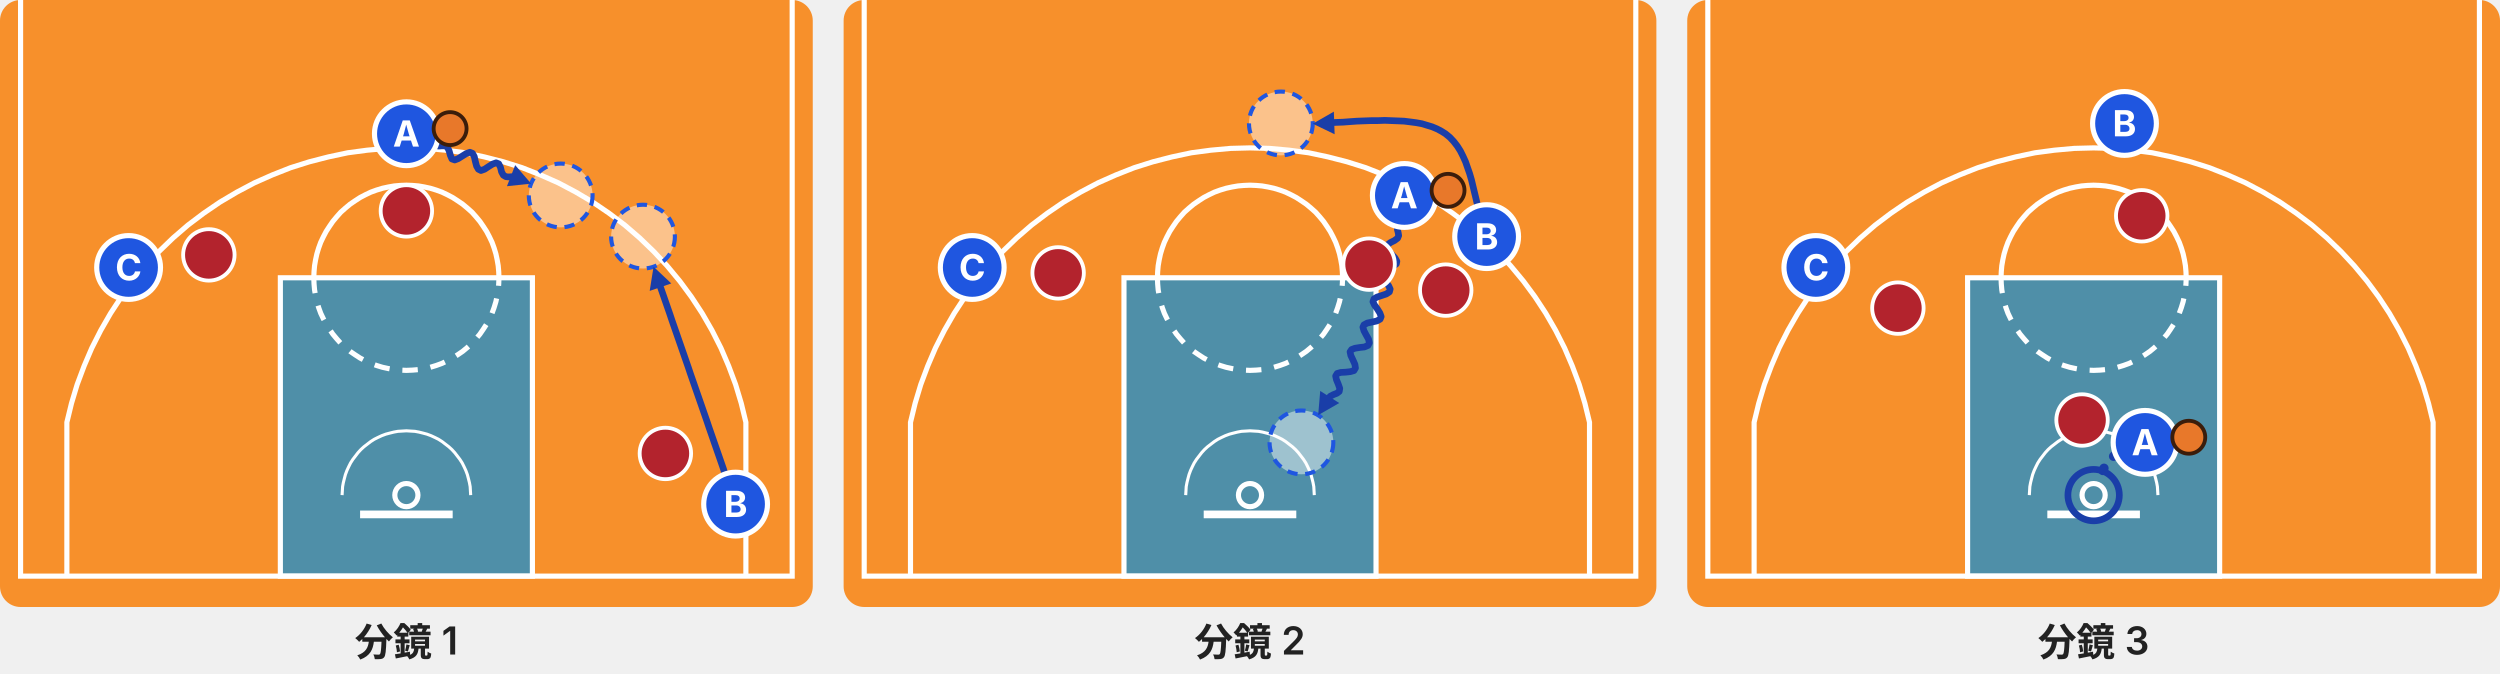
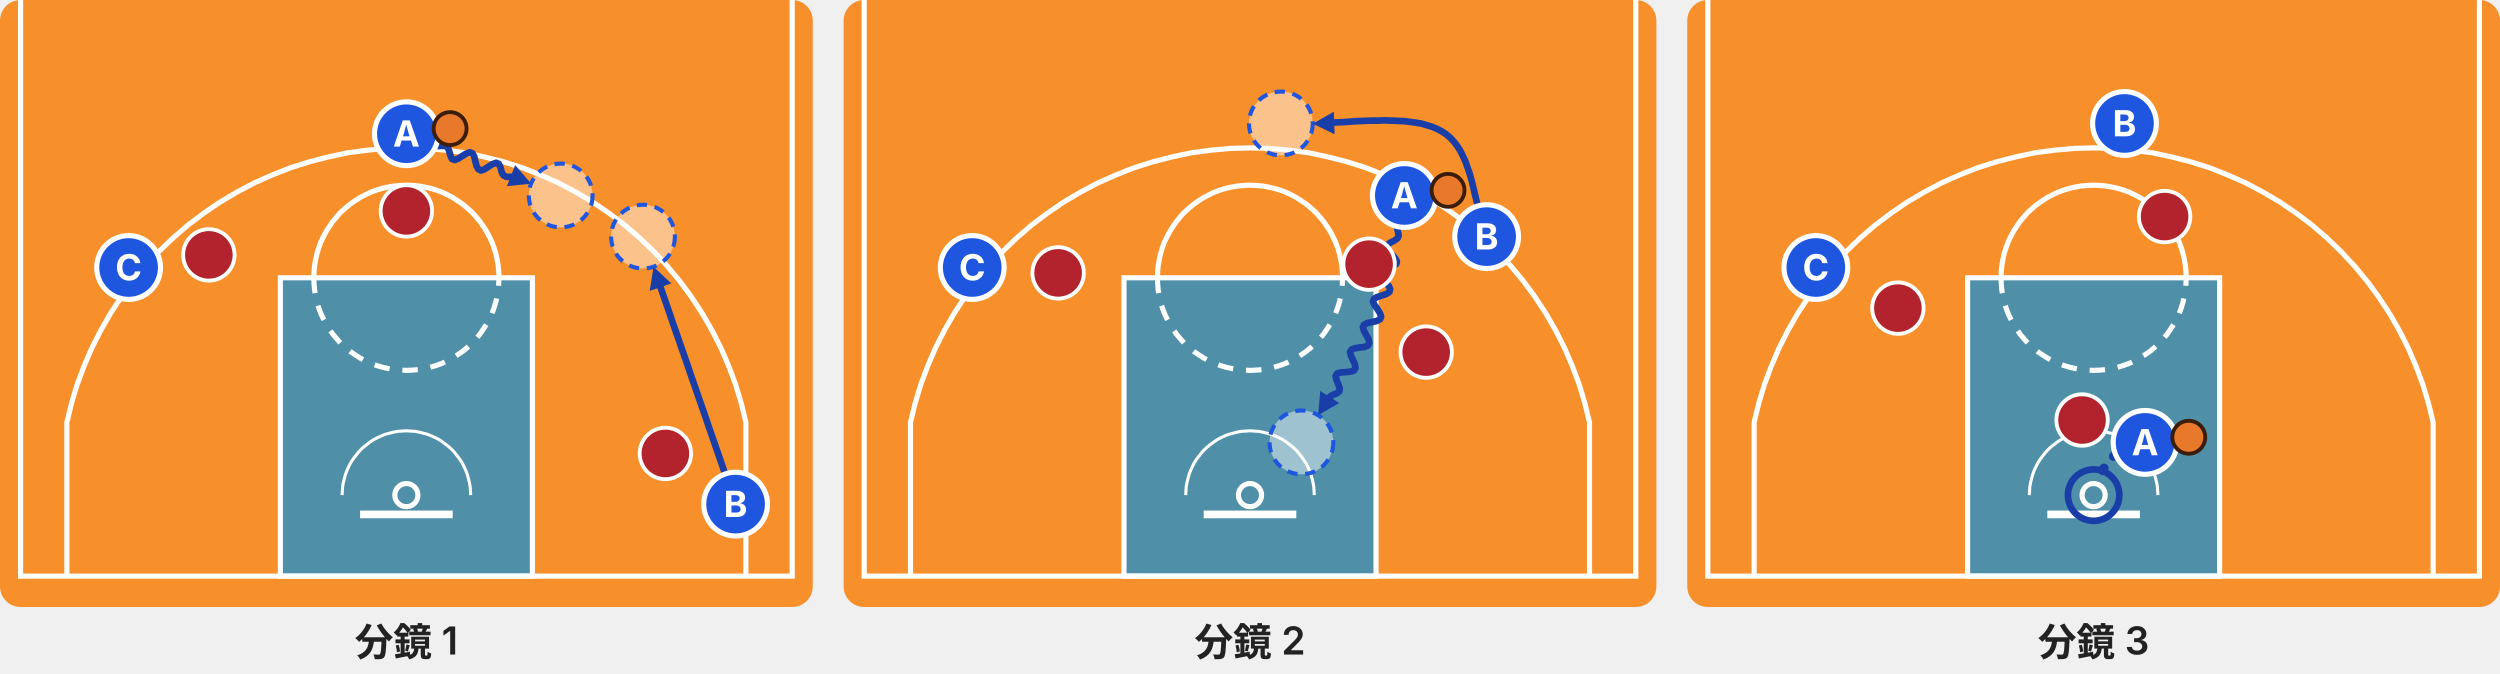
<svg xmlns="http://www.w3.org/2000/svg" viewBox="0 0 972.0 262.0" width="972.0" height="262.0" font-family="-apple-system, 'PingFang TC', 'Noto Sans TC', sans-serif">
  <g transform="translate(0,0)">
    <rect width="316.0" height="236.0" rx="8" fill="#f7902b" />
    <rect x="109.0" y="108.0" width="98.0" height="116.0" fill="#4f8fa8" stroke="#ffffff" stroke-width="2" />
    <polyline points="8.0,0.0 8.0,224.0 308.0,224.0 308.0,0.0" fill="none" stroke="#ffffff" stroke-width="2" />
    <polyline points="194.0,108.0 193.9,105.6 193.7,103.3 193.3,101.0 192.8,98.7 192.1,96.4 191.3,94.2 190.3,92.1 189.2,90.0 187.9,88.0 186.6,86.1 185.1,84.3 183.5,82.5 181.7,80.9 179.9,79.4 178.0,78.1 176.0,76.8 173.9,75.7 171.8,74.7 169.6,73.9 167.3,73.2 165.0,72.7 162.7,72.3 160.4,72.1 158.0,72.0 155.6,72.1 153.3,72.3 151.0,72.7 148.7,73.2 146.4,73.9 144.2,74.7 142.1,75.7 140.0,76.8 138.0,78.1 136.1,79.4 134.3,80.9 132.5,82.5 130.9,84.3 129.4,86.1 128.1,88.0 126.8,90.0 125.7,92.1 124.7,94.2 123.9,96.4 123.2,98.7 122.7,101.0 122.3,103.3 122.1,105.6 122.0,108.0" fill="none" stroke="#ffffff" stroke-width="2" />
    <polyline points="122.0,108.0 122.1,110.4 122.3,112.7 122.7,115.0 123.2,117.3 123.9,119.6 124.7,121.8 125.7,123.9 126.8,126.0 128.1,128.0 129.4,129.9 130.9,131.7 132.5,133.5 134.3,135.1 136.1,136.6 138.0,137.9 140.0,139.2 142.1,140.3 144.2,141.3 146.4,142.1 148.7,142.8 151.0,143.3 153.3,143.7 155.6,143.9 158.0,144.0 160.4,143.9 162.7,143.7 165.0,143.3 167.3,142.8 169.6,142.1 171.8,141.3 173.9,140.3 176.0,139.2 178.0,137.9 179.9,136.6 181.7,135.1 183.5,133.5 185.1,131.7 186.6,129.9 187.9,128.0 189.2,126.0 190.3,123.9 191.3,121.8 192.1,119.6 192.8,117.3 193.3,115.0 193.7,112.7 193.9,110.4 194.0,108.0" fill="none" stroke="#ffffff" stroke-width="2" stroke-dasharray="6 5" />
    <polyline points="290.0,224.0 290.0,164.2 288.2,156.8 286.0,149.5 283.3,142.3 280.3,135.3 276.8,128.4 273.0,121.8 268.8,115.4 264.3,109.3 259.4,103.4 254.2,97.8 248.7,92.5 242.9,87.5 236.8,82.9 230.5,78.6 223.9,74.7 217.1,71.1 210.1,68.0 203.0,65.2 195.7,62.9 188.3,61.0 180.8,59.4 173.3,58.4 165.6,57.7 158.0,57.5 150.4,57.7 142.7,58.4 135.2,59.4 127.7,61.0 120.3,62.9 113.0,65.2 105.9,68.0 98.9,71.1 92.1,74.7 85.5,78.6 79.2,82.9 73.1,87.5 67.3,92.5 61.8,97.8 56.6,103.4 51.7,109.3 47.2,115.4 43.0,121.8 39.2,128.4 35.7,135.3 32.7,142.3 30.0,149.5 27.8,156.8 26.0,164.2 26.0,224.0" fill="none" stroke="#ffffff" stroke-width="2" />
    <polyline points="183.0,192.5 182.9,190.9 182.8,189.2 182.5,187.6 182.1,186.0 181.7,184.5 181.1,182.9 180.4,181.4 179.7,180.0 178.8,178.6 177.8,177.3 176.8,176.0 175.7,174.8 174.5,173.7 173.2,172.7 171.9,171.7 170.5,170.8 169.1,170.1 167.6,169.4 166.0,168.8 164.5,168.4 162.9,168.0 161.3,167.7 159.6,167.6 158.0,167.5 156.4,167.6 154.7,167.7 153.1,168.0 151.5,168.4 150.0,168.8 148.4,169.4 146.9,170.1 145.5,170.8 144.1,171.7 142.8,172.7 141.5,173.7 140.3,174.8 139.2,176.0 138.2,177.3 137.2,178.6 136.3,180.0 135.6,181.4 134.9,182.9 134.3,184.5 133.9,186.0 133.5,187.6 133.2,189.2 133.1,190.9 133.0,192.5" fill="none" stroke="#ffffff" stroke-width="1.2" />
    <line x1="140.0" y1="200.0" x2="176.0" y2="200.0" stroke="#ffffff" stroke-width="3" />
    <circle cx="158.0" cy="192.5" r="4.5" fill="none" stroke="#ffffff" stroke-width="2" />
    <circle cx="218.0" cy="76.0" r="12.4" fill="#ffffff" fill-opacity="0.45" stroke="#1f56e0" stroke-width="1.6" stroke-dasharray="4 3" />
    <circle cx="250.0" cy="92.0" r="12.4" fill="#ffffff" fill-opacity="0.45" stroke="#1f56e0" stroke-width="1.6" stroke-dasharray="4 3" />
    <polyline points="169.5,56.6 170.6,56.8 171.8,56.7 173.0,56.7 174.0,57.3 174.6,58.6 175.1,60.4 175.7,61.8 176.8,62.2 178.1,61.7 179.7,60.7 181.3,59.7 182.7,59.2 183.7,59.6 184.4,60.9 184.8,62.7 185.3,64.6 186.0,65.8 187.0,66.3 188.4,65.8 189.9,64.8 191.5,63.8 192.9,63.3 193.9,63.7 194.6,65.1 195.0,66.8 195.7,68.1 196.7,68.7 197.8,68.8 199.0,68.7 200.2,68.9 200.2,68.9" fill="none" stroke="#1a3ea8" stroke-width="2.6" stroke-linecap="round" stroke-linejoin="round" />
    <polygon points="206.5,71.4 200.3,64.2 197.1,72.4" fill="#1a3ea8" />
    <polyline points="281.9,184.3 281.2,182.1 280.4,179.8 279.6,177.5 278.8,175.2 278.0,172.9 277.2,170.6 276.4,168.3 275.6,166.0 274.8,163.6 274.0,161.3 273.2,159.0 272.4,156.7 271.6,154.4 270.8,152.1 270.0,149.8 269.2,147.5 268.4,145.2 267.6,142.8 266.8,140.5 266.0,138.2 265.2,135.9 264.4,133.6 263.6,131.3 262.8,129.0 262.0,126.7 261.2,124.4 260.4,122.0 259.6,119.7 258.8,117.4 258.0,115.1 257.2,112.8 256.4,110.5 256.3,110.1" fill="none" stroke="#1a3ea8" stroke-width="2.6" stroke-linecap="round" stroke-linejoin="round" />
    <polygon points="254.1,103.7 252.6,113.1 261.0,110.2" fill="#1a3ea8" />
    <circle cx="158.0" cy="82.0" r="10.0" fill="#b3232d" stroke="#fff" stroke-width="1.5" />
    <circle cx="258.7" cy="176.3" r="10.0" fill="#b3232d" stroke="#fff" stroke-width="1.5" />
    <circle cx="81.2" cy="99.1" r="10.0" fill="#b3232d" stroke="#fff" stroke-width="1.5" />
    <circle cx="158.0" cy="52.0" r="12.4" fill="#1f56e0" stroke="#fff" stroke-width="2" />
    <text x="158.0" y="57.0" font-size="14" font-weight="700" fill="#fff" text-anchor="middle">A</text>
    <circle cx="286.0" cy="196.0" r="12.4" fill="#1f56e0" stroke="#fff" stroke-width="2" />
    <text x="286.0" y="201.0" font-size="14" font-weight="700" fill="#fff" text-anchor="middle">B</text>
    <circle cx="50.0" cy="104.0" r="12.4" fill="#1f56e0" stroke="#fff" stroke-width="2" />
    <text x="50.0" y="109.0" font-size="14" font-weight="700" fill="#fff" text-anchor="middle">C</text>
    <circle cx="175.0" cy="50.0" r="6.4" fill="#e8782a" stroke="#3b1d0b" stroke-width="1.5" />
    <text x="158.0" y="255.0" font-size="15" font-weight="600" fill="#222" text-anchor="middle">分鏡 1</text>
  </g>
  <g transform="translate(328,0)">
    <rect width="316.0" height="236.0" rx="8" fill="#f7902b" />
    <rect x="109.0" y="108.0" width="98.0" height="116.0" fill="#4f8fa8" stroke="#ffffff" stroke-width="2" />
    <polyline points="8.0,0.0 8.0,224.0 308.0,224.0 308.0,0.0" fill="none" stroke="#ffffff" stroke-width="2" />
    <polyline points="194.0,108.0 193.9,105.6 193.7,103.3 193.3,101.0 192.8,98.7 192.1,96.4 191.3,94.2 190.3,92.1 189.2,90.0 187.9,88.0 186.6,86.1 185.1,84.3 183.5,82.5 181.7,80.9 179.9,79.4 178.0,78.1 176.0,76.8 173.9,75.7 171.8,74.7 169.6,73.9 167.3,73.2 165.0,72.7 162.7,72.3 160.4,72.1 158.0,72.0 155.6,72.1 153.3,72.3 151.0,72.7 148.7,73.2 146.4,73.9 144.2,74.7 142.1,75.7 140.0,76.8 138.0,78.1 136.1,79.4 134.3,80.9 132.5,82.5 130.9,84.3 129.4,86.1 128.1,88.0 126.8,90.0 125.7,92.1 124.7,94.2 123.9,96.4 123.2,98.7 122.7,101.0 122.3,103.3 122.1,105.6 122.0,108.0" fill="none" stroke="#ffffff" stroke-width="2" />
    <polyline points="122.0,108.0 122.1,110.4 122.3,112.7 122.7,115.0 123.2,117.3 123.9,119.6 124.7,121.8 125.7,123.9 126.8,126.0 128.1,128.0 129.4,129.9 130.9,131.7 132.5,133.5 134.3,135.1 136.1,136.6 138.0,137.9 140.0,139.2 142.1,140.3 144.2,141.3 146.4,142.1 148.7,142.8 151.0,143.3 153.3,143.7 155.6,143.9 158.0,144.0 160.4,143.9 162.7,143.7 165.0,143.3 167.3,142.8 169.6,142.1 171.8,141.3 173.9,140.3 176.0,139.2 178.0,137.9 179.9,136.6 181.7,135.1 183.5,133.5 185.1,131.7 186.6,129.9 187.9,128.0 189.2,126.0 190.3,123.9 191.3,121.8 192.1,119.6 192.8,117.3 193.3,115.0 193.7,112.7 193.9,110.4 194.0,108.0" fill="none" stroke="#ffffff" stroke-width="2" stroke-dasharray="6 5" />
    <polyline points="290.0,224.0 290.0,164.2 288.2,156.8 286.0,149.5 283.3,142.3 280.3,135.3 276.8,128.4 273.0,121.8 268.8,115.4 264.3,109.3 259.4,103.4 254.2,97.8 248.7,92.5 242.9,87.5 236.8,82.9 230.5,78.6 223.9,74.7 217.1,71.1 210.1,68.0 203.0,65.2 195.7,62.9 188.3,61.0 180.8,59.4 173.3,58.4 165.6,57.7 158.0,57.5 150.4,57.7 142.7,58.4 135.2,59.4 127.7,61.0 120.3,62.9 113.0,65.2 105.9,68.0 98.9,71.1 92.1,74.7 85.5,78.6 79.2,82.9 73.1,87.5 67.3,92.5 61.8,97.8 56.6,103.4 51.7,109.3 47.2,115.4 43.0,121.8 39.2,128.4 35.7,135.3 32.7,142.3 30.0,149.5 27.8,156.8 26.0,164.2 26.0,224.0" fill="none" stroke="#ffffff" stroke-width="2" />
    <polyline points="183.0,192.5 182.9,190.9 182.8,189.2 182.5,187.6 182.1,186.0 181.7,184.5 181.1,182.9 180.4,181.4 179.7,180.0 178.8,178.6 177.8,177.3 176.8,176.0 175.7,174.8 174.5,173.7 173.2,172.7 171.9,171.7 170.5,170.8 169.1,170.1 167.6,169.4 166.0,168.8 164.5,168.4 162.9,168.0 161.3,167.7 159.6,167.6 158.0,167.5 156.4,167.6 154.7,167.7 153.1,168.0 151.5,168.4 150.0,168.8 148.4,169.4 146.9,170.1 145.5,170.8 144.1,171.7 142.8,172.7 141.5,173.7 140.3,174.8 139.2,176.0 138.2,177.3 137.2,178.6 136.3,180.0 135.6,181.4 134.9,182.9 134.3,184.5 133.9,186.0 133.5,187.6 133.2,189.2 133.1,190.9 133.0,192.5" fill="none" stroke="#ffffff" stroke-width="1.2" />
    <line x1="140.0" y1="200.0" x2="176.0" y2="200.0" stroke="#ffffff" stroke-width="3" />
    <circle cx="158.0" cy="192.5" r="4.5" fill="none" stroke="#ffffff" stroke-width="2" />
    <circle cx="178.0" cy="172.0" r="12.4" fill="#ffffff" fill-opacity="0.45" stroke="#1f56e0" stroke-width="1.6" stroke-dasharray="4 3" />
    <circle cx="170.0" cy="48.0" r="12.4" fill="#ffffff" fill-opacity="0.45" stroke="#1f56e0" stroke-width="1.6" stroke-dasharray="4 3" />
    <polyline points="215.3,88.1 215.3,89.2 215.6,90.4 215.8,91.6 215.4,92.6 214.2,93.5 212.6,94.3 211.4,95.2 211.2,96.2 211.9,97.5 213.1,98.9 214.4,100.3 215.1,101.6 214.9,102.6 213.7,103.5 212.0,104.3 210.2,105.0 209.1,105.8 208.8,106.9 209.5,108.2 210.7,109.6 211.9,111.1 212.5,112.4 212.2,113.5 211.0,114.3 209.2,114.9 207.4,115.5 206.2,116.2 205.8,117.3 206.4,118.6 207.5,120.1 208.5,121.7 209.0,123.1 208.6,124.1 207.3,124.8 205.5,125.2 203.6,125.6 202.3,126.3 201.9,127.2 202.3,128.6 203.2,130.3 204.1,131.9 204.4,133.3 203.9,134.3 202.5,134.9 200.7,135.1 198.8,135.4 197.5,135.9 196.9,136.8 197.2,138.2 198.0,139.9 198.8,141.7 199.0,143.1 198.4,144.1 197.0,144.5 195.2,144.7 193.3,144.8 191.9,145.2 191.3,146.2 191.6,147.6 192.3,149.3 192.9,151.0 192.7,152.2 191.8,152.9 190.5,153.4 189.3,154.0 188.5,154.8 188.2,155.7" fill="none" stroke="#1a3ea8" stroke-width="2.6" stroke-linecap="round" stroke-linejoin="round" />
    <polygon points="184.5,161.4 192.7,156.7 185.3,152.0" fill="#1a3ea8" />
    <polyline points="246.5,80.1 246.5,80.0 245.9,77.4 245.3,74.9 244.7,72.4 244.1,69.9 243.4,67.5 242.6,65.2 241.8,62.9 240.8,60.7 239.8,58.7 238.6,56.8 237.2,55.0 235.7,53.4 234.0,52.0 232.4,51.0 230.7,50.1 228.8,49.3 226.8,48.7 224.8,48.1 222.6,47.7 220.3,47.4 217.9,47.1 215.5,47.0 212.9,46.9 210.4,46.8 207.7,46.9 205.1,46.9 202.3,47.0 199.6,47.1 196.8,47.3 194.1,47.5 191.3,47.6 189.2,47.7" fill="none" stroke="#1a3ea8" stroke-width="2.6" stroke-linecap="round" stroke-linejoin="round" />
    <polygon points="182.4,48.1 190.9,52.2 190.6,43.4" fill="#1a3ea8" />
    <circle cx="204.3" cy="102.7" r="10.0" fill="#b3232d" stroke="#fff" stroke-width="1.5" />
-     <circle cx="234.1" cy="112.8" r="10.0" fill="#b3232d" stroke="#fff" stroke-width="1.5" />
+     <circle cx="226.5" cy="136.9" r="10.0" fill="#b3232d" stroke="#fff" stroke-width="1.5" />
    <circle cx="83.4" cy="106.1" r="10.0" fill="#b3232d" stroke="#fff" stroke-width="1.5" />
    <circle cx="218.0" cy="76.0" r="12.4" fill="#1f56e0" stroke="#fff" stroke-width="2" />
    <text x="218.0" y="81.0" font-size="14" font-weight="700" fill="#fff" text-anchor="middle">A</text>
    <circle cx="250.0" cy="92.0" r="12.4" fill="#1f56e0" stroke="#fff" stroke-width="2" />
    <text x="250.0" y="97.0" font-size="14" font-weight="700" fill="#fff" text-anchor="middle">B</text>
    <circle cx="50.0" cy="104.0" r="12.4" fill="#1f56e0" stroke="#fff" stroke-width="2" />
    <text x="50.0" y="109.0" font-size="14" font-weight="700" fill="#fff" text-anchor="middle">C</text>
    <circle cx="235.0" cy="74.0" r="6.4" fill="#e8782a" stroke="#3b1d0b" stroke-width="1.5" />
    <text x="158.0" y="255.0" font-size="15" font-weight="600" fill="#222" text-anchor="middle">分鏡 2</text>
  </g>
  <g transform="translate(656,0)">
    <rect width="316.0" height="236.0" rx="8" fill="#f7902b" />
    <rect x="109.0" y="108.0" width="98.0" height="116.0" fill="#4f8fa8" stroke="#ffffff" stroke-width="2" />
    <polyline points="8.0,0.0 8.0,224.0 308.0,224.0 308.0,0.0" fill="none" stroke="#ffffff" stroke-width="2" />
    <polyline points="194.0,108.0 193.9,105.6 193.7,103.3 193.3,101.0 192.8,98.7 192.1,96.4 191.3,94.2 190.3,92.1 189.2,90.0 187.9,88.0 186.6,86.1 185.1,84.3 183.5,82.5 181.7,80.9 179.9,79.4 178.0,78.1 176.0,76.8 173.9,75.7 171.8,74.7 169.6,73.9 167.3,73.2 165.0,72.7 162.7,72.3 160.4,72.1 158.0,72.0 155.6,72.1 153.3,72.3 151.0,72.7 148.7,73.2 146.4,73.9 144.2,74.7 142.1,75.7 140.0,76.8 138.0,78.1 136.1,79.4 134.3,80.9 132.5,82.5 130.9,84.3 129.4,86.1 128.1,88.0 126.8,90.0 125.7,92.1 124.7,94.2 123.9,96.4 123.2,98.7 122.7,101.0 122.3,103.3 122.1,105.6 122.0,108.0" fill="none" stroke="#ffffff" stroke-width="2" />
    <polyline points="122.0,108.0 122.1,110.4 122.3,112.7 122.7,115.0 123.2,117.3 123.9,119.6 124.7,121.8 125.7,123.9 126.8,126.0 128.1,128.0 129.4,129.9 130.9,131.7 132.5,133.5 134.3,135.1 136.1,136.6 138.0,137.9 140.0,139.2 142.1,140.3 144.2,141.3 146.4,142.1 148.7,142.8 151.0,143.3 153.3,143.7 155.6,143.9 158.0,144.0 160.4,143.9 162.7,143.7 165.0,143.3 167.3,142.8 169.6,142.1 171.8,141.3 173.9,140.3 176.0,139.2 178.0,137.9 179.9,136.6 181.7,135.1 183.5,133.5 185.1,131.7 186.6,129.9 187.9,128.0 189.2,126.0 190.3,123.9 191.3,121.8 192.1,119.6 192.8,117.3 193.3,115.0 193.7,112.7 193.9,110.4 194.0,108.0" fill="none" stroke="#ffffff" stroke-width="2" stroke-dasharray="6 5" />
    <polyline points="290.0,224.0 290.0,164.2 288.2,156.8 286.0,149.5 283.3,142.3 280.3,135.3 276.8,128.4 273.0,121.8 268.8,115.4 264.3,109.3 259.4,103.4 254.2,97.8 248.7,92.5 242.9,87.5 236.8,82.9 230.5,78.6 223.9,74.7 217.1,71.1 210.1,68.0 203.0,65.2 195.7,62.9 188.3,61.0 180.8,59.4 173.3,58.4 165.6,57.7 158.0,57.5 150.4,57.7 142.7,58.4 135.2,59.4 127.7,61.0 120.3,62.9 113.0,65.2 105.9,68.0 98.9,71.1 92.1,74.7 85.5,78.6 79.2,82.9 73.1,87.5 67.3,92.5 61.8,97.8 56.6,103.4 51.7,109.3 47.2,115.4 43.0,121.8 39.2,128.4 35.7,135.3 32.7,142.3 30.0,149.5 27.8,156.8 26.0,164.2 26.0,224.0" fill="none" stroke="#ffffff" stroke-width="2" />
    <polyline points="183.0,192.5 182.9,190.9 182.8,189.2 182.5,187.6 182.1,186.0 181.7,184.5 181.1,182.9 180.4,181.4 179.7,180.0 178.8,178.6 177.8,177.3 176.8,176.0 175.7,174.8 174.5,173.7 173.2,172.7 171.9,171.7 170.5,170.8 169.1,170.1 167.6,169.4 166.0,168.8 164.5,168.4 162.9,168.0 161.3,167.7 159.6,167.6 158.0,167.5 156.4,167.6 154.7,167.7 153.1,168.0 151.5,168.4 150.0,168.8 148.4,169.4 146.9,170.1 145.5,170.8 144.1,171.7 142.8,172.7 141.5,173.7 140.3,174.8 139.2,176.0 138.2,177.3 137.2,178.6 136.3,180.0 135.6,181.4 134.9,182.9 134.3,184.5 133.9,186.0 133.5,187.6 133.2,189.2 133.1,190.9 133.0,192.5" fill="none" stroke="#ffffff" stroke-width="1.2" />
    <line x1="140.0" y1="200.0" x2="176.0" y2="200.0" stroke="#ffffff" stroke-width="3" />
    <circle cx="158.0" cy="192.5" r="4.5" fill="none" stroke="#ffffff" stroke-width="2" />
    <polyline points="166.6,176.9 165.9,177.3 164.3,178.6 163.0,180.3 162.0,182.1 161.5,183.1" fill="none" stroke="#1a3ea8" stroke-width="3.6" stroke-linecap="round" stroke-linejoin="round" stroke-dasharray="1 6" />
    <circle cx="158.0" cy="192.5" r="10.0" fill="none" stroke="#1a3ea8" stroke-width="2.6" />
    <circle cx="153.5" cy="163.3" r="10.0" fill="#b3232d" stroke="#fff" stroke-width="1.5" />
-     <circle cx="176.7" cy="83.9" r="10.0" fill="#b3232d" stroke="#fff" stroke-width="1.5" />
+     <circle cx="185.6" cy="84.2" r="10.0" fill="#b3232d" stroke="#fff" stroke-width="1.5" />
    <circle cx="81.9" cy="119.8" r="10.0" fill="#b3232d" stroke="#fff" stroke-width="1.5" />
    <circle cx="178.0" cy="172.0" r="12.4" fill="#1f56e0" stroke="#fff" stroke-width="2" />
    <text x="178.0" y="177.0" font-size="14" font-weight="700" fill="#fff" text-anchor="middle">A</text>
    <circle cx="170.0" cy="48.0" r="12.4" fill="#1f56e0" stroke="#fff" stroke-width="2" />
    <text x="170.0" y="53.0" font-size="14" font-weight="700" fill="#fff" text-anchor="middle">B</text>
    <circle cx="50.0" cy="104.0" r="12.4" fill="#1f56e0" stroke="#fff" stroke-width="2" />
    <text x="50.0" y="109.0" font-size="14" font-weight="700" fill="#fff" text-anchor="middle">C</text>
    <circle cx="195.0" cy="170.0" r="6.4" fill="#e8782a" stroke="#3b1d0b" stroke-width="1.5" />
    <text x="158.0" y="255.0" font-size="15" font-weight="600" fill="#222" text-anchor="middle">分鏡 3</text>
  </g>
</svg>
